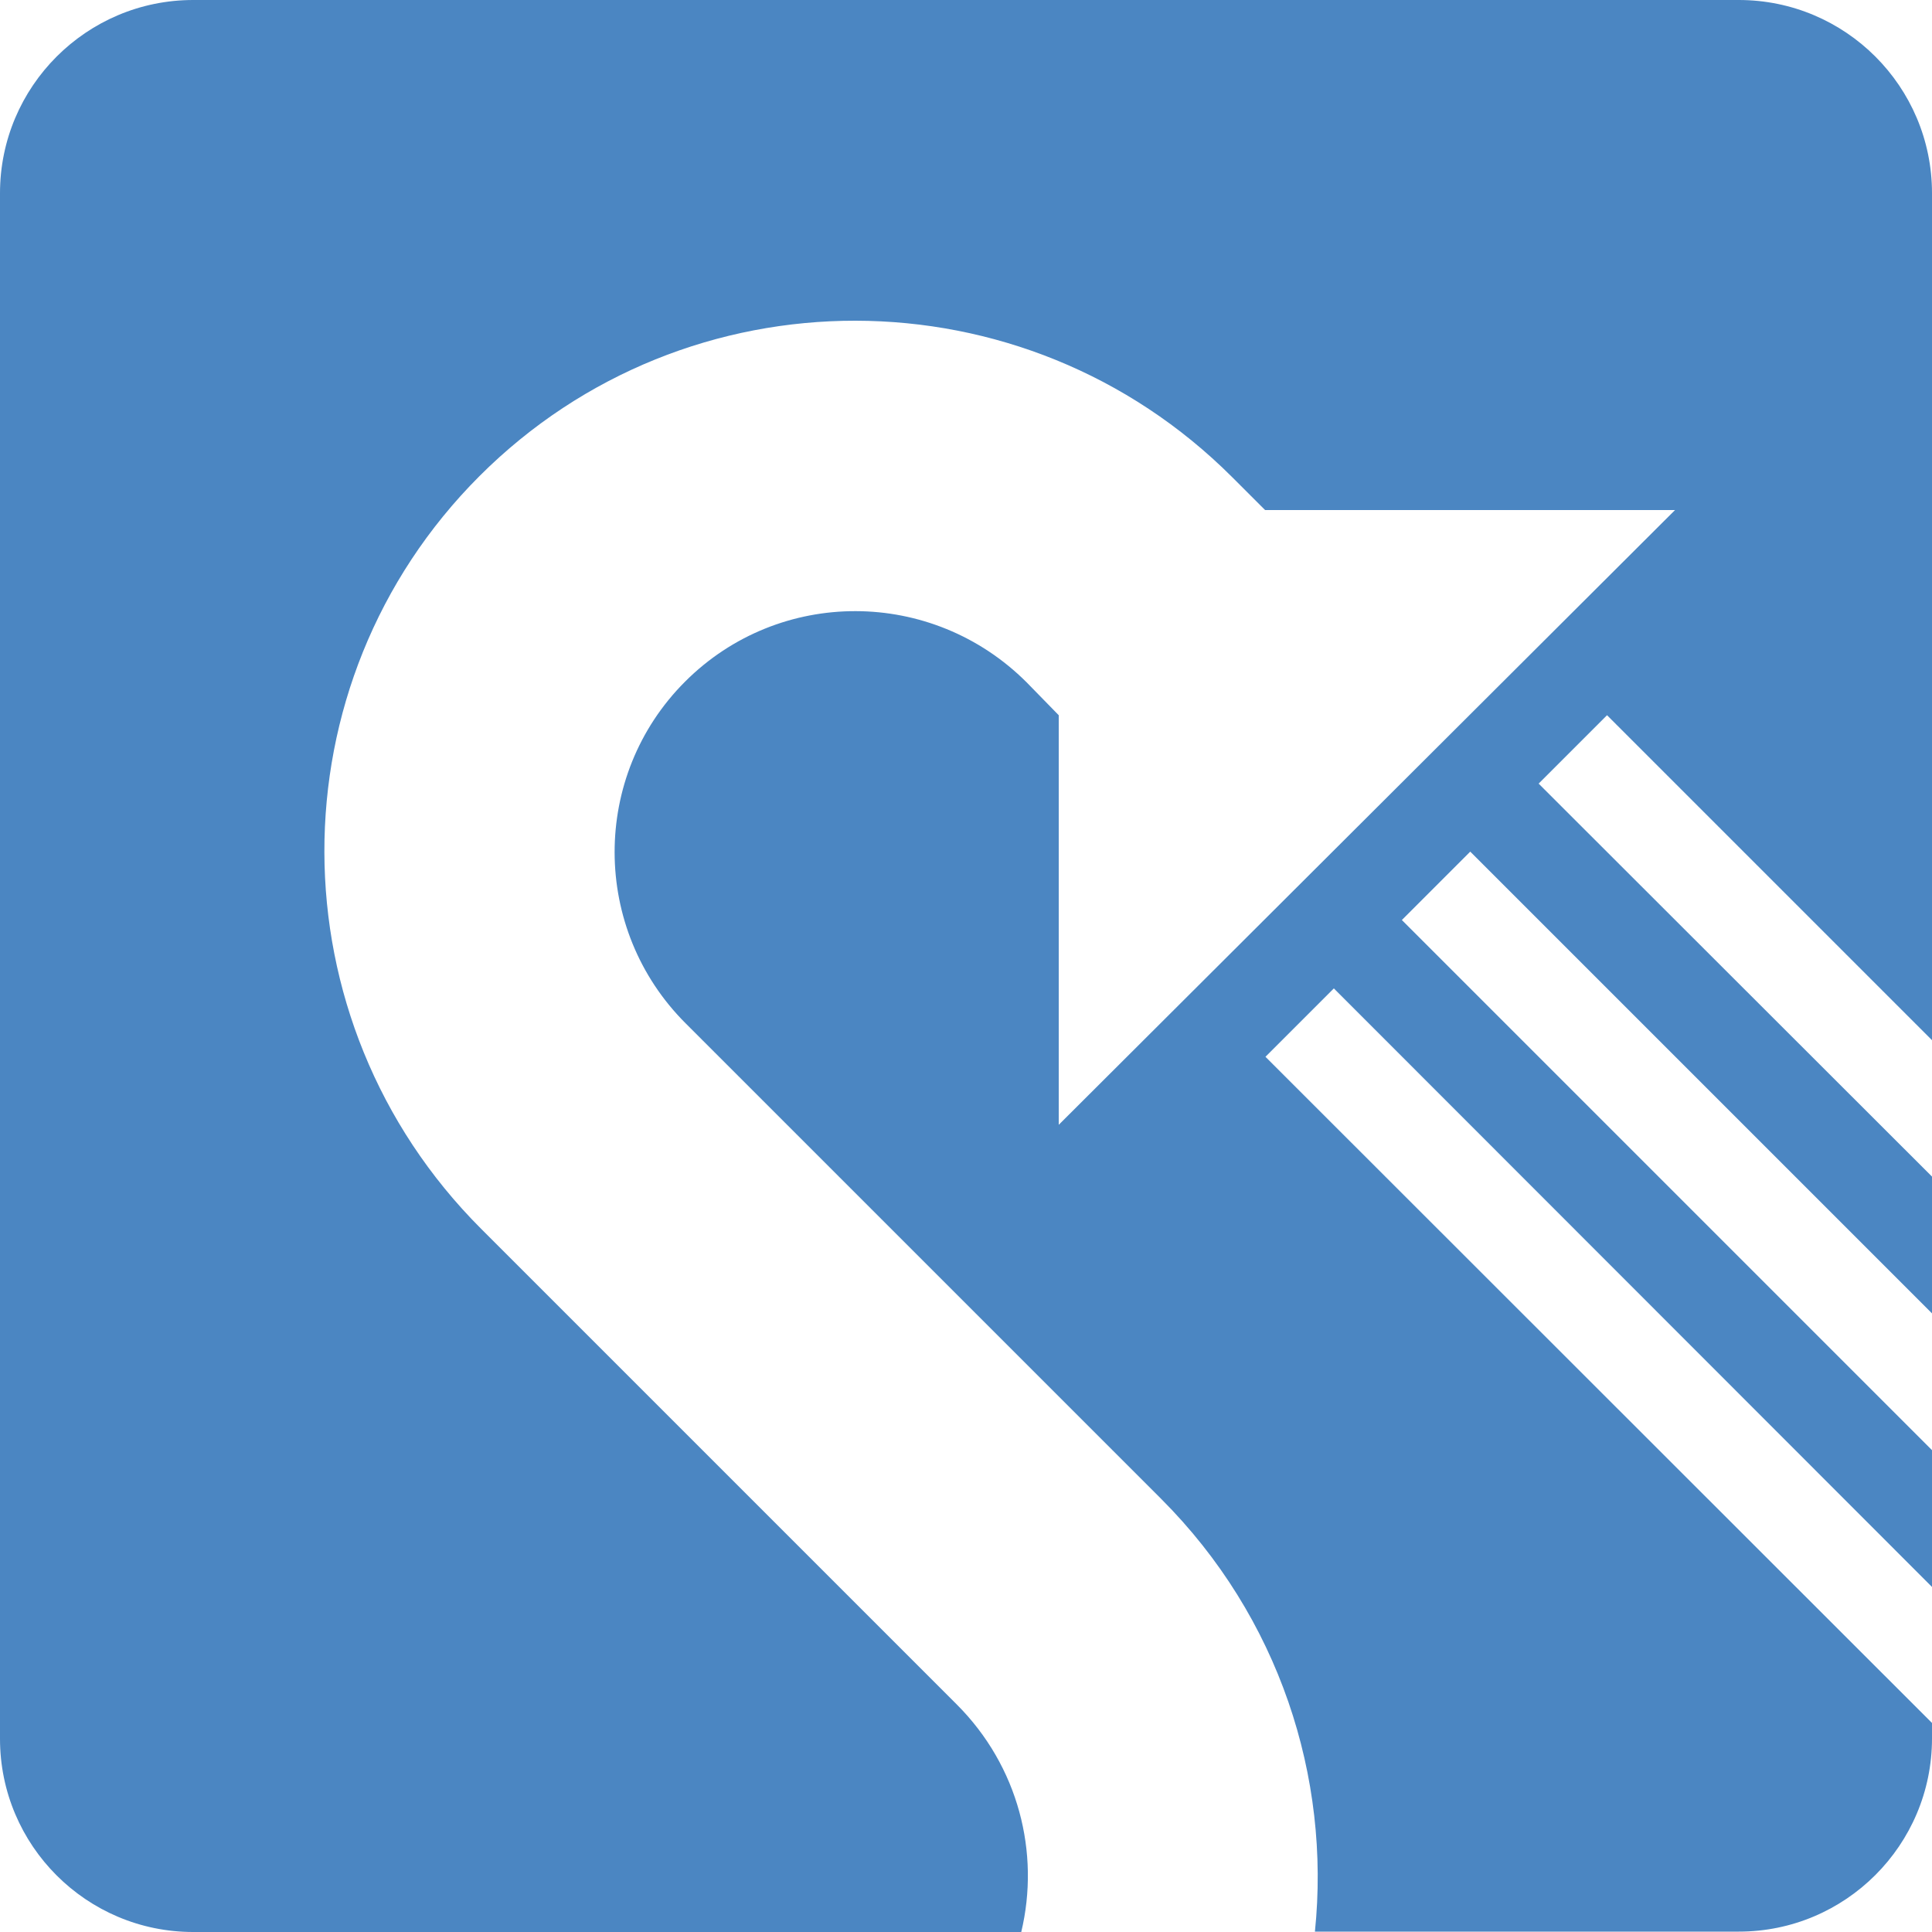
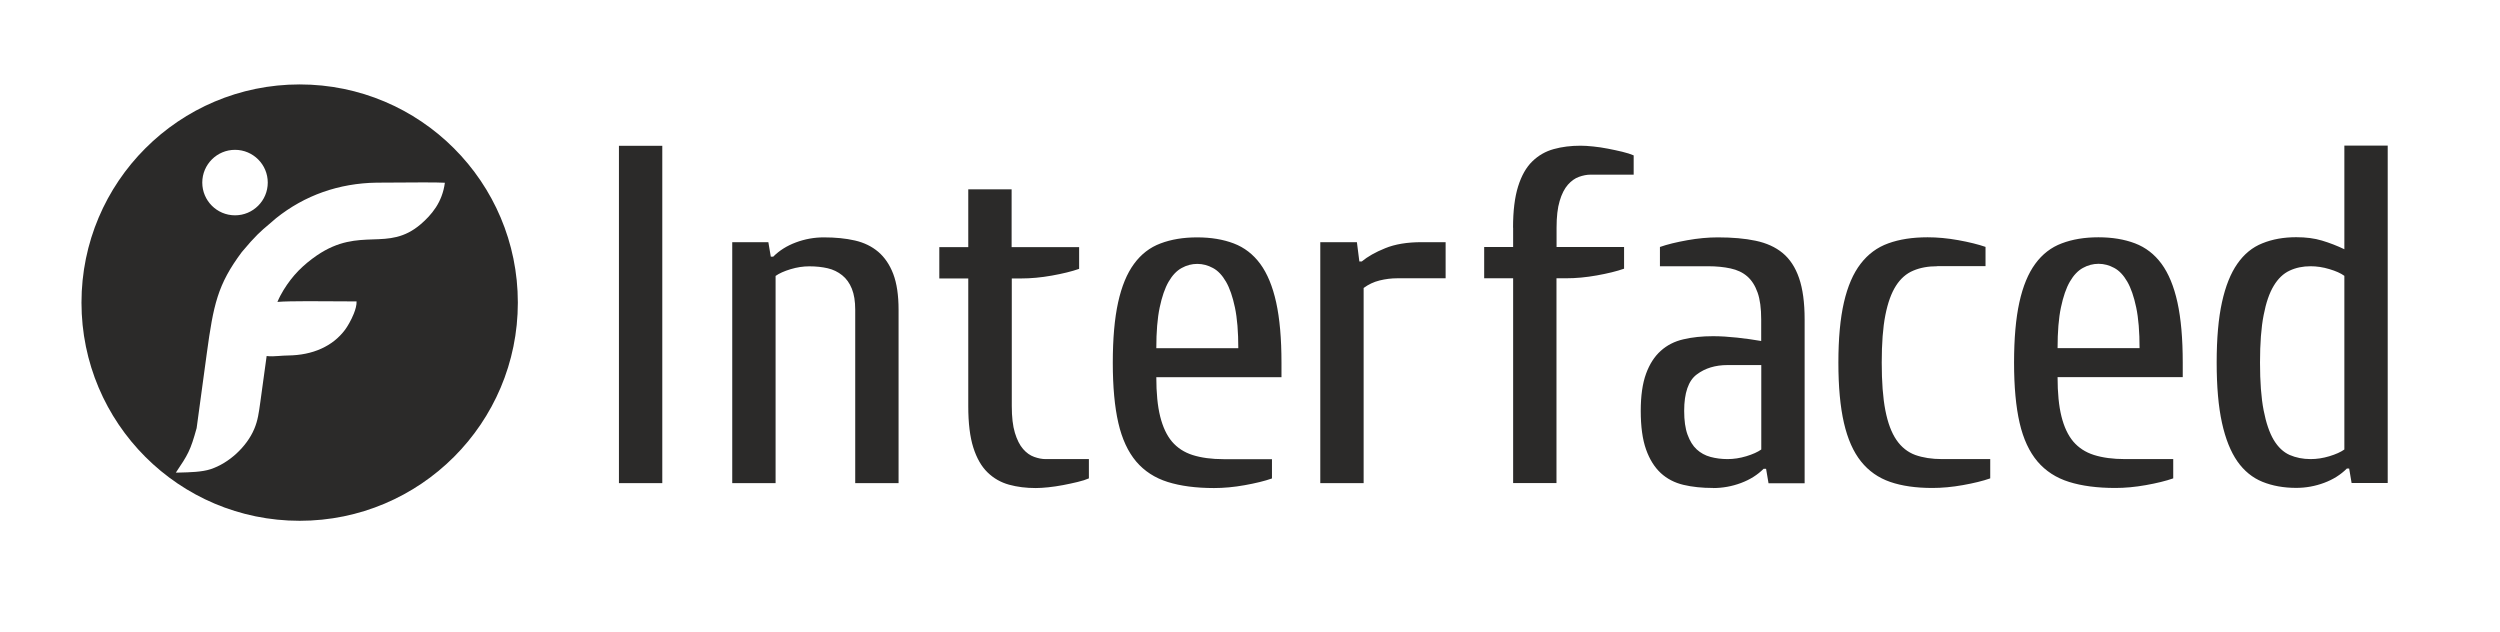
- <svg xmlns="http://www.w3.org/2000/svg" viewBox="0 0 500 500">
-   <path fill="#4b86c2" d="M327.5 273.5l17.7-17.7L500 410.7v-35.4L362.8 238.1l17.7-17.7L500 339.9v-35.4L398.2 202.8l17.7-17.7 84.1 84.1V50c0-27.6-22.4-50-50-50H50C22.4 0 0 22.4 0 50v400c0 27.6 22.4 50 50 50h214.3c4.9-20.5-.7-42.9-16.7-58.9L186 379.5 124.5 318c-53.9-53.9-54.1-141.1-.4-194.8 53.7-53.7 140.9-53.6 194.8.3l8.5 8.5h106.1L274 291.1v-106l-8.3-8.5c-24.5-24.5-64-24.6-88.4-.2s-24.3 64.1.2 88.5l61.5 61.5 61.5 61.5c30.6 30.6 43.9 72.1 39.8 112H450c27.6 0 50-22.4 50-50v-4L327.5 273.5z" />
+ <svg xmlns="http://www.w3.org/2000/svg" version="1.1" width="100%" height="100%" viewBox="0 0 29700 7500">
+   <path fill="#2B2A29" d="M3560,1003c716,0,1364,290,1833,759s759,1117,759,1833-290,1364-759,1833-1117,759-1833,759-1364-290-1833-759-759-1117-759-1833,290-1364,759-1833,1117-759,1833-759zm-1471,4612c15,0,30-1,46-1,118-3,264-6,367-40,109-36,216-102,307-186s167-186,211-291c43-100,55-195,71-309l2-14c13-92,25-185,38-277,12-88,24-175,36-262l1-6,6,1c41,6,85,2,137-1,35-3,72-5,115-6,141-2,275-28,391-81,111-50,207-124,282-224,27-36,73-113,104-191,21-52,35-105,33-146-30,0-83,0-148-1-243-2-654-5-781,6l-11,1,4-10c9-22,20-43,31-65,12-22,24-44,38-67,53-86,111-161,177-229,66-67,139-127,219-182,259-176,469-183,665-190,193-6,372-12,569-181,61-52,126-118,179-199,52-80,92-177,107-293-45-3-145-4-262-4-204,0-457,2-548,3-224,3-438,41-637,111-202,71-389,176-558,311-32,28-60,52-86,74-93,78-159,134-321,328-144,193-229,350-287,531s-90,385-129,671l-121,890c-74,268-102,313-249,532zm978-3721c-70-70-167-114-275-114-107,0-204,43-275,114-70,70-114,167-114,275,0,107,43,204,114,275,70,70,167,114,275,114,107,0,204-43,275-114,70-70,114-167,114-275,0-107-43-204-114-275z" />
+   <path fill="#2B2A29" d="M7868,1732v4008h-515v-4008h515zm1346,4008h-515v-2863h429l29,172h29c73-73,162-129,269-169s218-60,332-60c137,0,261,12,369,37,109,25,201,70,278,135,76,65,136,153,178,263,42,111,63,252,63,424v2061h-515v-2061c0-99-13-182-40-249s-65-120-115-160-107-68-172-83-137-23-218-23c-73,0-147,11-223,34s-136,50-178,80v2462zm2806-2433v1517c0,130,12,236,37,318s57,146,97,192,84,77,132,94,93,26,135,26h515v229c-34,15-79,30-135,43-55,13-113,26-172,37s-117,20-175,26c-57,6-107,9-149,9-115,0-220-13-318-40-97-27-182-75-255-146s-129-169-169-295-60-290-60-492v-1517h-344v-372h344v-687h515v687h802v258c-88,31-196,57-324,80s-249,34-364,34h-115zm3206,1174h-1489c0,187,15,343,46,467s77,223,140,298c63,74,145,128,246,160s224,49,369,49h573v229c-88,31-196,57-324,80s-249,34-364,34c-214,0-397-24-550-72s-278-129-375-243c-97-115-168-267-212-458s-66-429-66-716c0-286,21-525,63-716s105-344,189-458c84-115,189-196,315-243,126-48,271-72,435-72s309,24,435,72,231,129,315,243c84,115,147,267,189,458s63,429,63,716v172zm-515-344c0-195-13-356-40-484s-62-230-106-306-95-131-155-163c-59-32-121-49-186-49s-127,16-186,49c-59,32-111,87-155,163s-79,178-106,306-40,289-40,484h973zm1489,1603h-515v-2863h435l29,229h29c69-57,161-110,278-157,116-48,261-72,432-72h286v429h-573c-73,0-143,9-212,26s-132,47-189,89v2319zm1775-3035c0-199,20-362,60-490s96-227,169-298,157-119,255-146c97-27,203-40,318-40,42,0,92,3,149,9s115,14,175,26c59,11,116,24,172,37,55,13,100,28,135,43v229h-515c-42,0-87,9-135,26s-92,49-132,94c-40,46-73,110-97,192-25,82-37,188-37,318v229h802v258c-88,31-196,57-324,80s-249,34-364,34h-115v2433h-515v-2433h-344v-372h344v-229zm2949,1632h-401c-145,0-267,37-366,112-99,74-149,219-149,432,0,115,13,209,40,283s63,133,109,175,100,72,163,89,131,26,203,26c73,0,147-11,223-34s136-50,178-80v-1002zm-573,1460c-130,0-247-12-352-37s-195-72-269-140c-74-69-133-162-175-281-42-118-63-271-63-458,0-179,21-326,63-441s100-205,175-272c74-67,164-113,269-137,105-25,222-37,352-37,88,0,183,6,286,17s198,25,286,40v-258c0-130-14-236-43-318s-70-146-123-192-119-77-198-94c-78-17-167-26-266-26h-573v-229c88-31,196-57,324-80s249-34,364-34c172,0,322,13,449,40,128,27,235,75,321,146s151,170,195,298,66,291,66,490v1947h-429l-29-172h-29c-73,73-162,129-269,169s-218,60-332,60zm2662-2634c-107,0-201,17-283,52-82,34-151,94-206,180s-97,202-126,349-43,335-43,564,14,418,43,567,73,266,132,352,134,145,223,178c90,32,196,49,318,49h573v229c-88,31-196,57-324,80s-249,34-364,34c-195,0-362-24-501-72s-255-129-346-243c-92-115-159-267-203-458s-66-429-66-716c0-286,22-525,66-716s110-344,198-458c88-115,198-196,329-243,132-48,287-72,467-72,115,0,236,11,364,34s236,50,324,80v229h-573zm2920,1317h-1489c0,187,15,343,46,467s77,223,140,298c63,74,145,128,246,160s224,49,369,49h573v229c-88,31-196,57-324,80s-249,34-364,34c-214,0-397-24-550-72s-278-129-375-243c-97-115-168-267-212-458s-66-429-66-716c0-286,21-525,63-716s105-344,189-458c84-115,189-196,315-243,126-48,271-72,435-72s309,24,435,72,231,129,315,243c84,115,147,267,189,458s63,429,63,716v172zm-515-344c0-195-13-356-40-484s-62-230-106-306-95-131-155-163c-59-32-121-49-186-49s-127,16-186,49c-59,32-111,87-155,163s-79,178-106,306-40,289-40,484h973zm2462,1431c-73,73-162,129-269,169s-218,60-332,60c-149,0-282-24-401-72-118-48-218-129-298-243-80-115-141-267-183-458s-63-429-63-716c0-286,21-525,63-716s103-344,183-458c80-115,179-196,298-243,118-48,252-72,401-72,115,0,217,13,306,40,90,27,178,61,266,103v-1231h515v4008h-429l-29-172h-29zm-29-2290c-42-31-101-57-178-80-76-23-151-34-223-34-92,0-175,17-249,52-74,34-137,94-189,180s-92,202-120,349c-29,147-43,335-43,564s14,418,43,567,69,266,120,352c52,86,115,145,189,178,74,32,157,49,249,49,73,0,147-11,223-34s136-50,178-80v-2061z" />
</svg>
